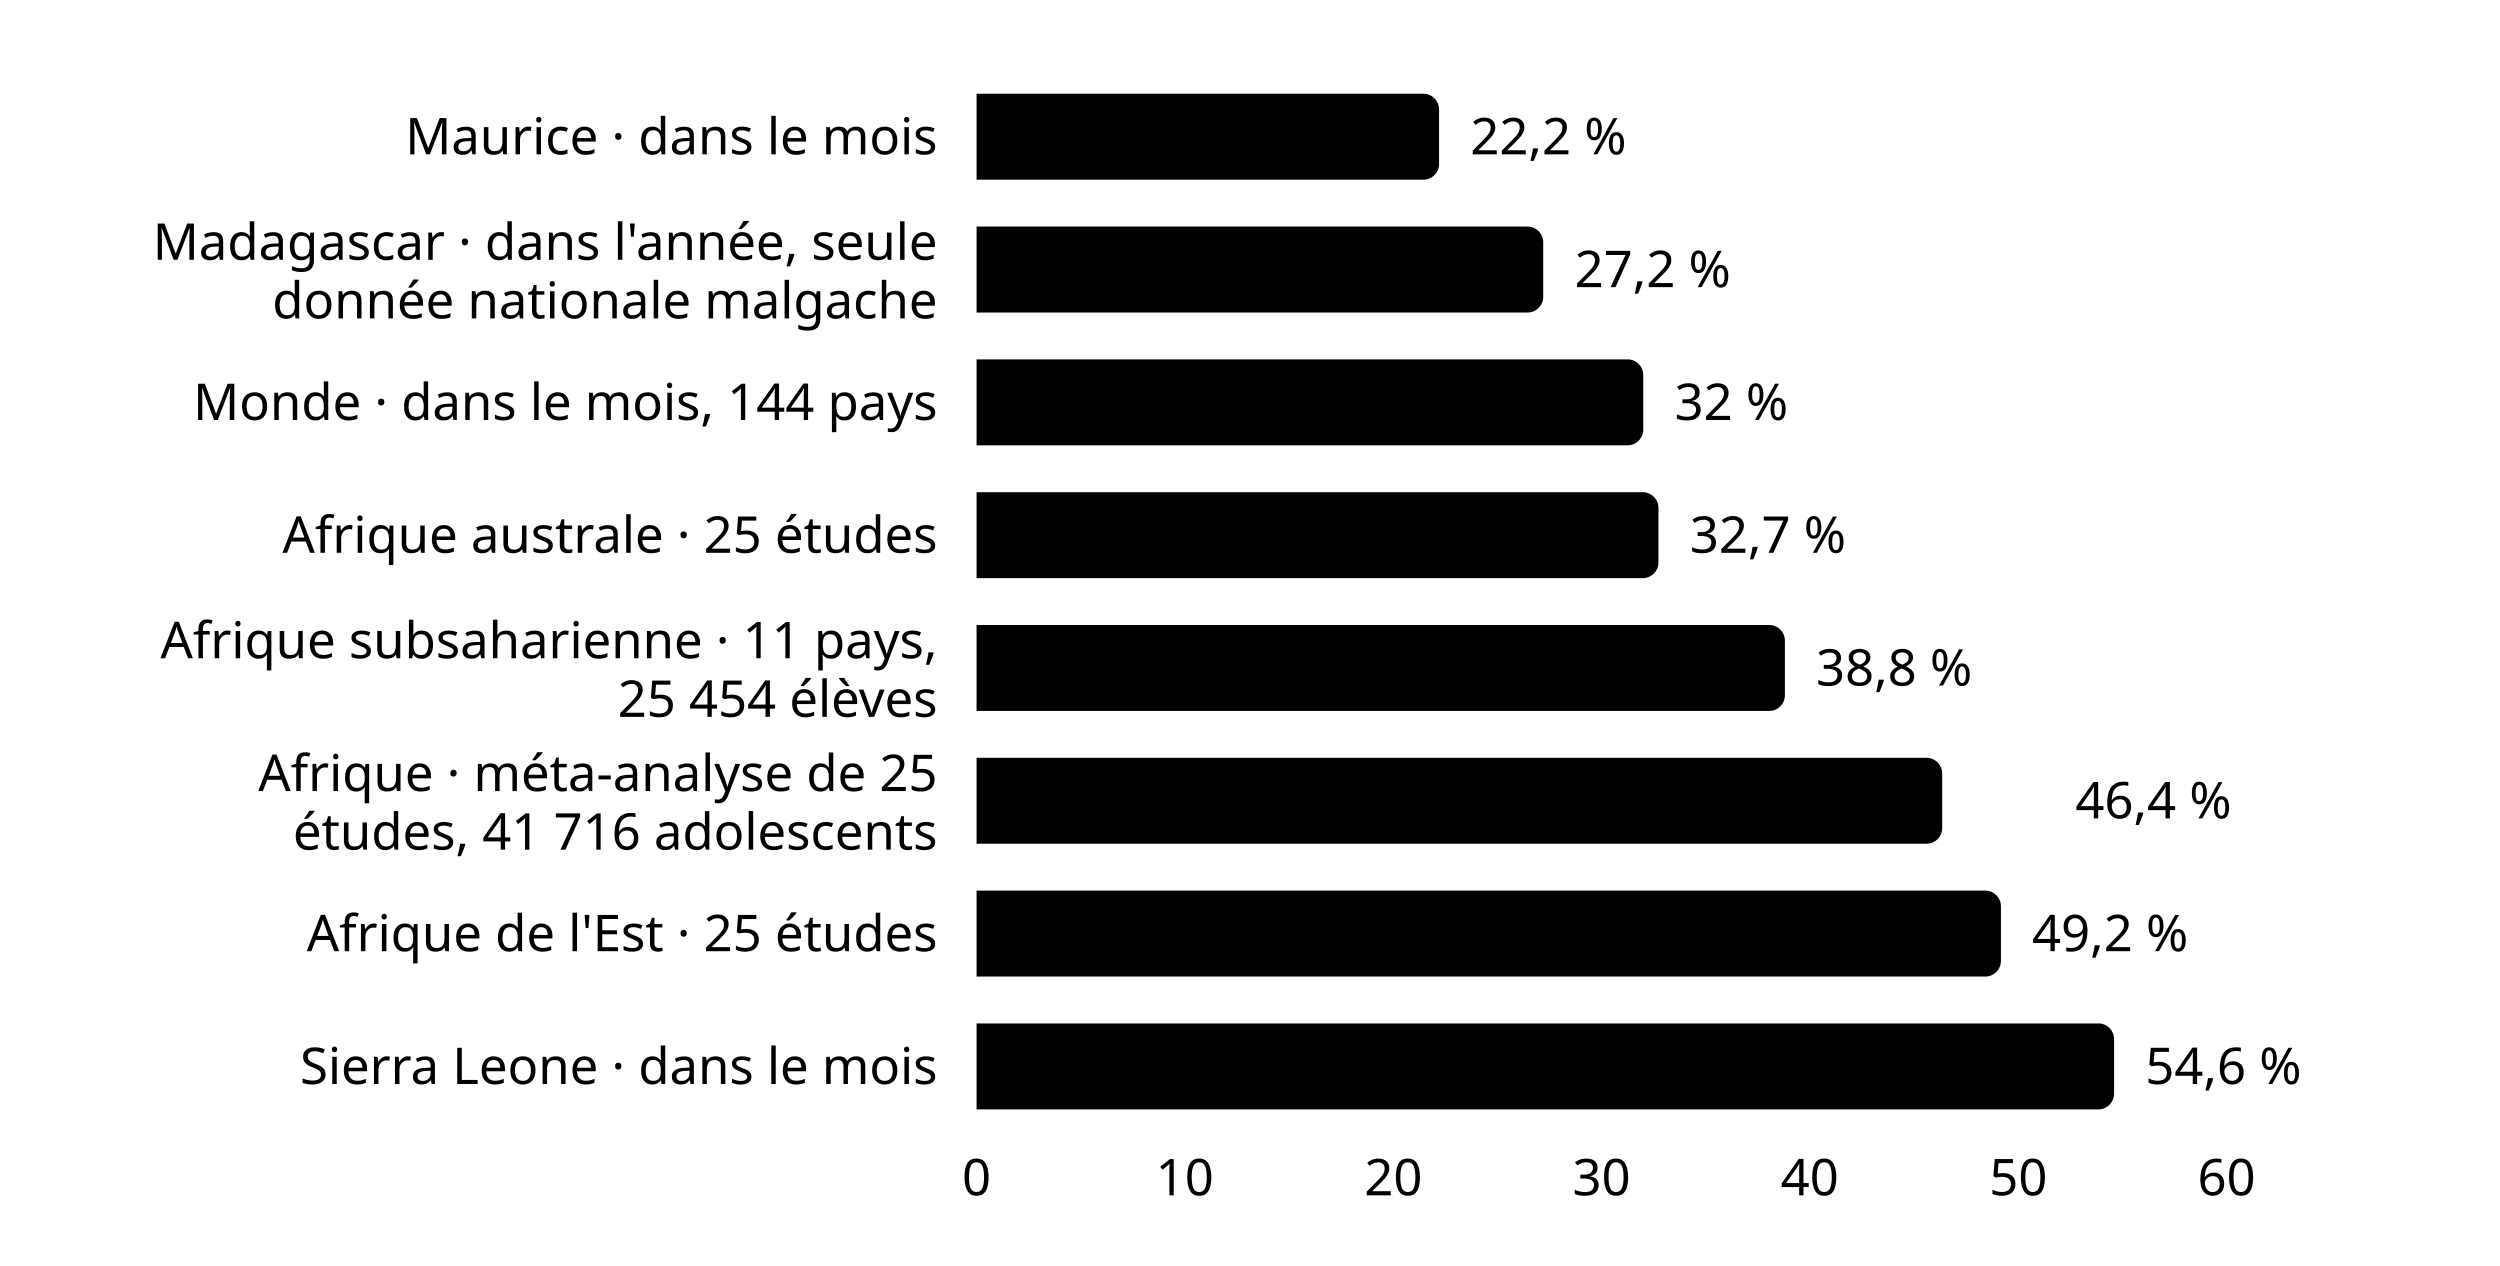
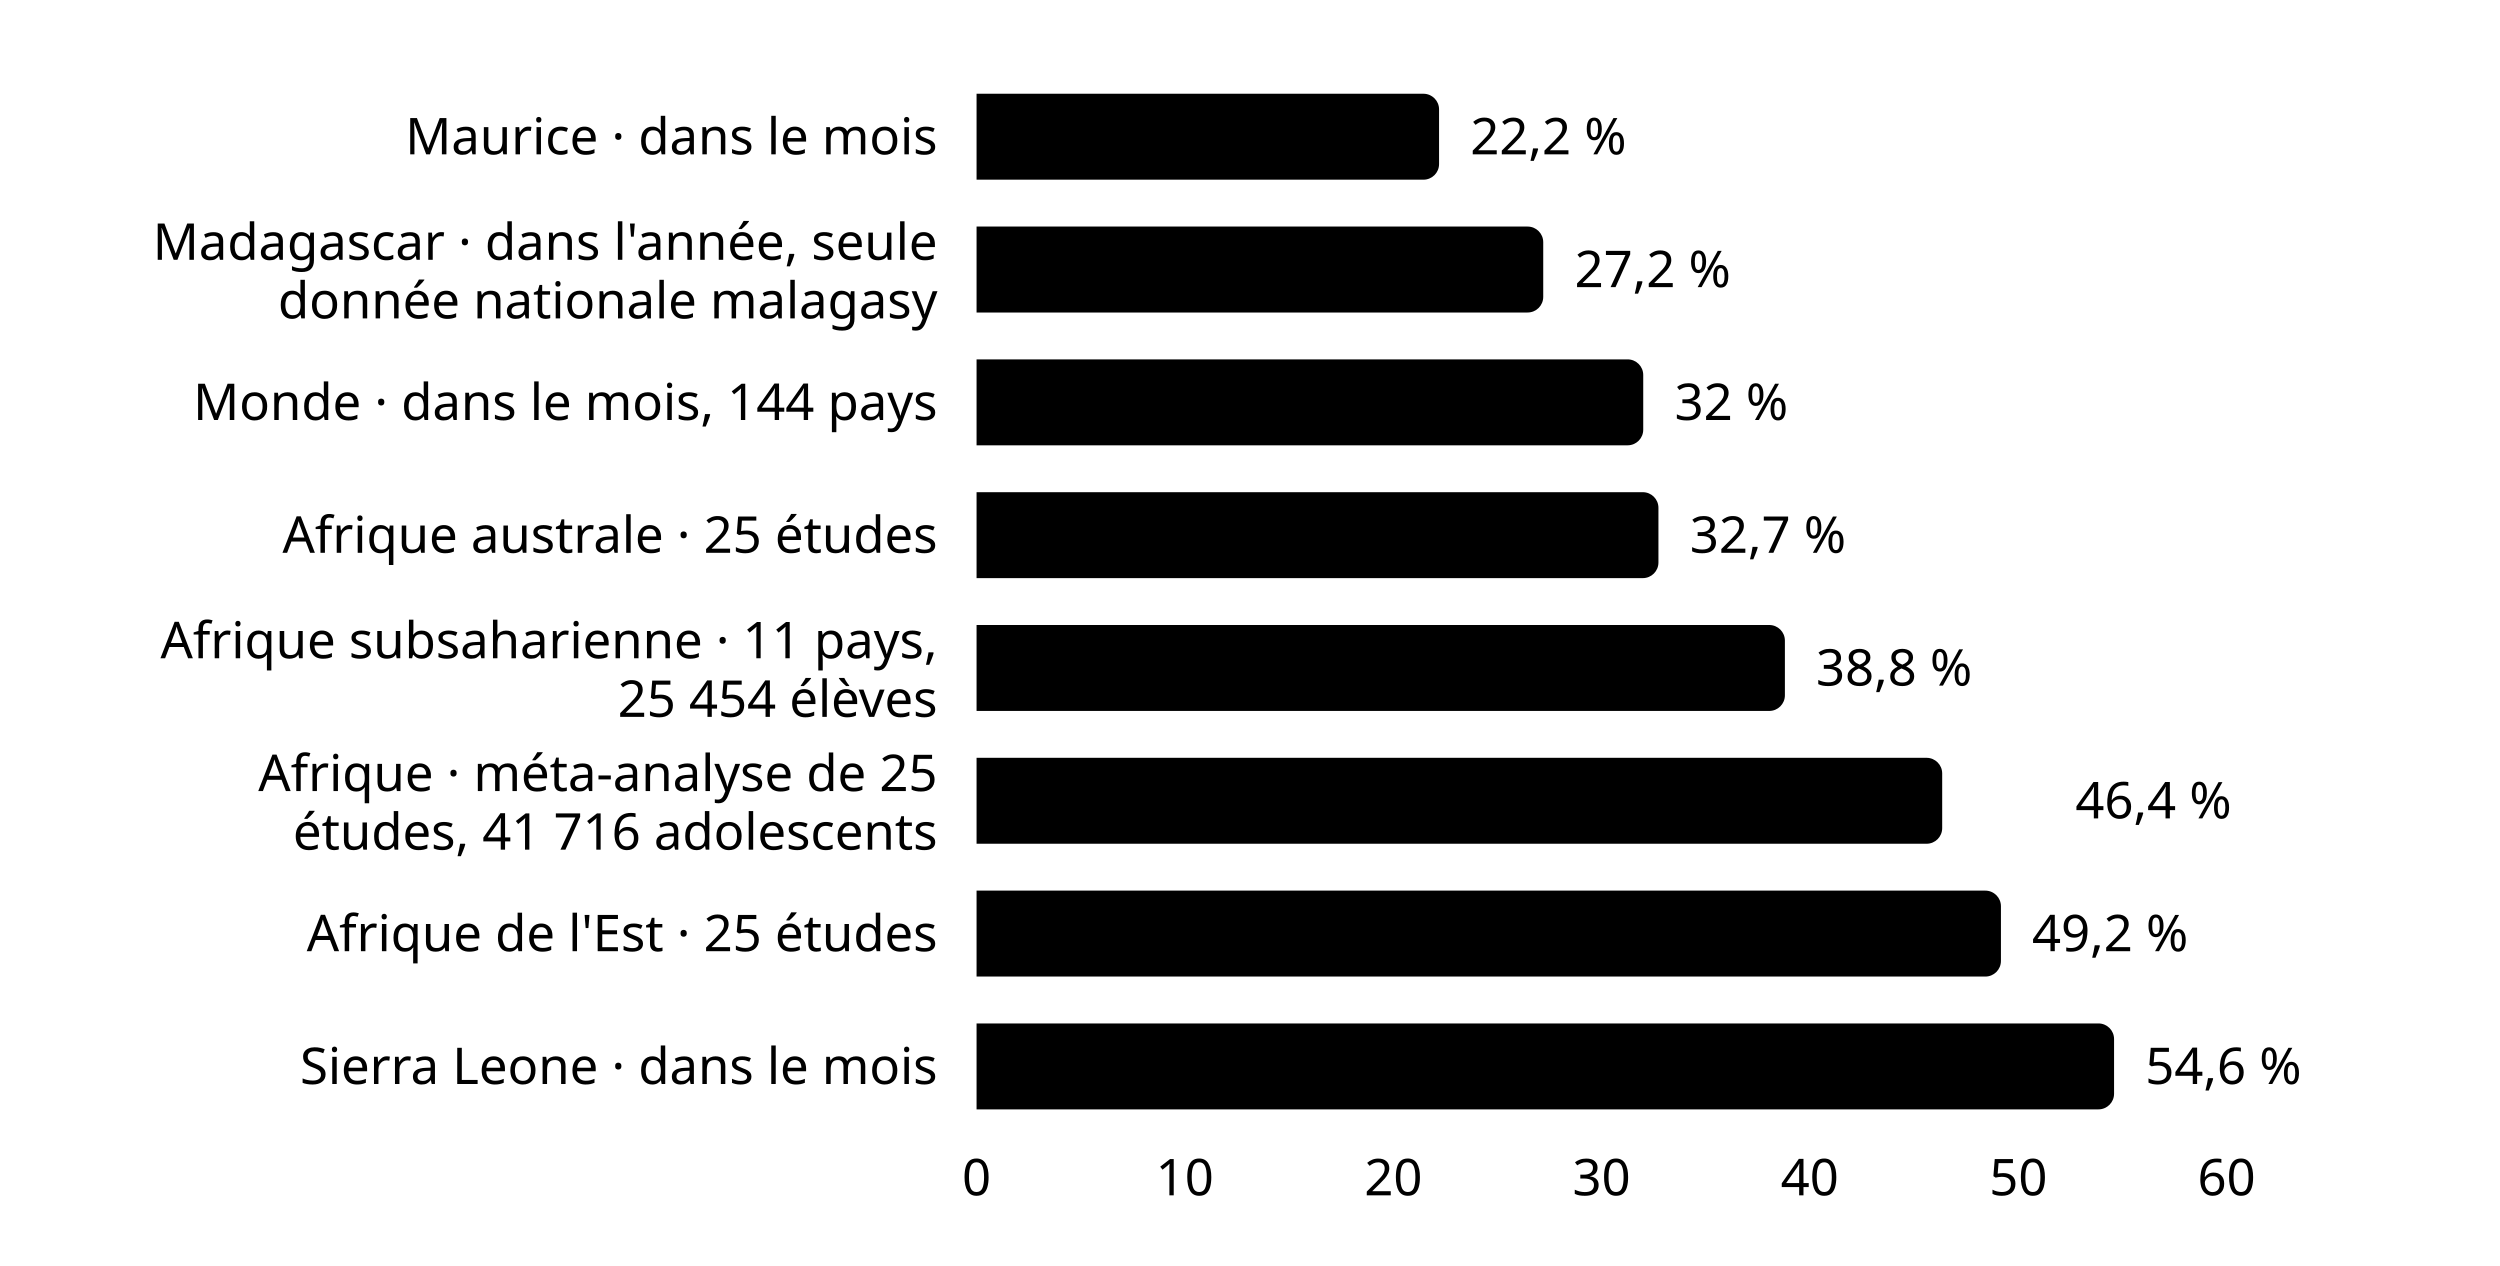
<svg xmlns="http://www.w3.org/2000/svg" viewBox="0 0 640 324" width="640" height="324" role="img" aria-labelledby="prevalences-comparees-t prevalences-comparees-d" class="" font-family="Public Sans, Segoe UI, system-ui, sans-serif" font-size="13">
  <line class="grid" x1="250.0" y1="12" x2="250.0" y2="290" />
  <text class="t-sm" x="250.0" y="306" text-anchor="middle">0</text>
  <line class="grid" x1="303.3" y1="12" x2="303.3" y2="290" />
  <text class="t-sm" x="303.3" y="306" text-anchor="middle">10</text>
  <line class="grid" x1="356.7" y1="12" x2="356.7" y2="290" />
  <text class="t-sm" x="356.7" y="306" text-anchor="middle">20</text>
  <line class="grid" x1="410.0" y1="12" x2="410.0" y2="290" />
  <text class="t-sm" x="410.0" y="306" text-anchor="middle">30</text>
  <line class="grid" x1="463.3" y1="12" x2="463.3" y2="290" />
  <text class="t-sm" x="463.3" y="306" text-anchor="middle">40</text>
  <line class="grid" x1="516.7" y1="12" x2="516.7" y2="290" />
  <text class="t-sm" x="516.7" y="306" text-anchor="middle">50</text>
  <line class="grid" x1="570.0" y1="12" x2="570.0" y2="290" />
  <text class="t-sm" x="570.0" y="306" text-anchor="middle">60</text>
  <path class="f1" d="M250.0,24 h114.4 a4,4 0 0 1 4,4 v14 a4,4 0 0 1 -4,4 h-114.4 z" />
  <text x="240" y="35.0" text-anchor="end" dominant-baseline="middle">Maurice · dans le mois</text>
  <text class="t-num" x="376.4" y="35" dominant-baseline="middle">22,2 %</text>
  <path class="f1" d="M250.0,58 h141.067 a4,4 0 0 1 4,4 v14 a4,4 0 0 1 -4,4 h-141.067 z" />
  <text x="240" y="62.0" text-anchor="end" dominant-baseline="middle">Madagascar · dans l'année, seule</text>
-   <text x="240" y="77.0" text-anchor="end" dominant-baseline="middle">donnée nationale malgache</text>
+   <text x="240" y="77.0" text-anchor="end" dominant-baseline="middle">donnée nationale malagasy</text>
  <text class="t-num" x="403.1" y="69" dominant-baseline="middle">27,2 %</text>
  <path class="f1" d="M250.0,92 h166.667 a4,4 0 0 1 4,4 v14 a4,4 0 0 1 -4,4 h-166.667 z" />
  <text x="240" y="103.0" text-anchor="end" dominant-baseline="middle">Monde · dans le mois, 144 pays</text>
  <text class="t-num" x="428.7" y="103" dominant-baseline="middle">32 %</text>
  <path class="f1" d="M250.0,126 h170.56 a4,4 0 0 1 4,4 v14 a4,4 0 0 1 -4,4 h-170.56 z" />
  <text x="240" y="137.0" text-anchor="end" dominant-baseline="middle">Afrique australe · 25 études</text>
  <text class="t-num" x="432.6" y="137" dominant-baseline="middle">32,7 %</text>
  <path class="f1" d="M250.0,160 h202.933 a4,4 0 0 1 4,4 v14 a4,4 0 0 1 -4,4 h-202.933 z" />
  <text x="240" y="164.0" text-anchor="end" dominant-baseline="middle">Afrique subsaharienne · 11 pays,</text>
  <text x="240" y="179.0" text-anchor="end" dominant-baseline="middle">25 454 élèves</text>
  <text class="t-num" x="464.9" y="171" dominant-baseline="middle">38,8 %</text>
  <path class="f1" d="M250.0,194 h243.2 a4,4 0 0 1 4,4 v14 a4,4 0 0 1 -4,4 h-243.2 z" />
  <line class="line" x1="471.1" y1="205" x2="523.3" y2="205" stroke-width="1.5" />
  <line class="line" x1="471.1" y1="199" x2="471.1" y2="211" />
  <line class="line" x1="523.3" y1="199" x2="523.3" y2="211" />
  <text x="240" y="198.0" text-anchor="end" dominant-baseline="middle">Afrique · méta-analyse de 25</text>
  <text x="240" y="213.0" text-anchor="end" dominant-baseline="middle">études, 41 716 adolescents</text>
  <text class="t-num" x="531.3" y="205" dominant-baseline="middle">46,4 %</text>
  <path class="f1" d="M250.0,228 h258.24 a4,4 0 0 1 4,4 v14 a4,4 0 0 1 -4,4 h-258.24 z" />
  <text x="240" y="239.0" text-anchor="end" dominant-baseline="middle">Afrique de l'Est · 25 études</text>
  <text class="t-num" x="520.2" y="239" dominant-baseline="middle">49,2 %</text>
  <path class="f1" d="M250.0,262 h287.2 a4,4 0 0 1 4,4 v14 a4,4 0 0 1 -4,4 h-287.2 z" />
  <text x="240" y="273.0" text-anchor="end" dominant-baseline="middle">Sierra Leone · dans le mois</text>
  <text class="t-num" x="549.2" y="273" dominant-baseline="middle">54,6 %</text>
</svg>
